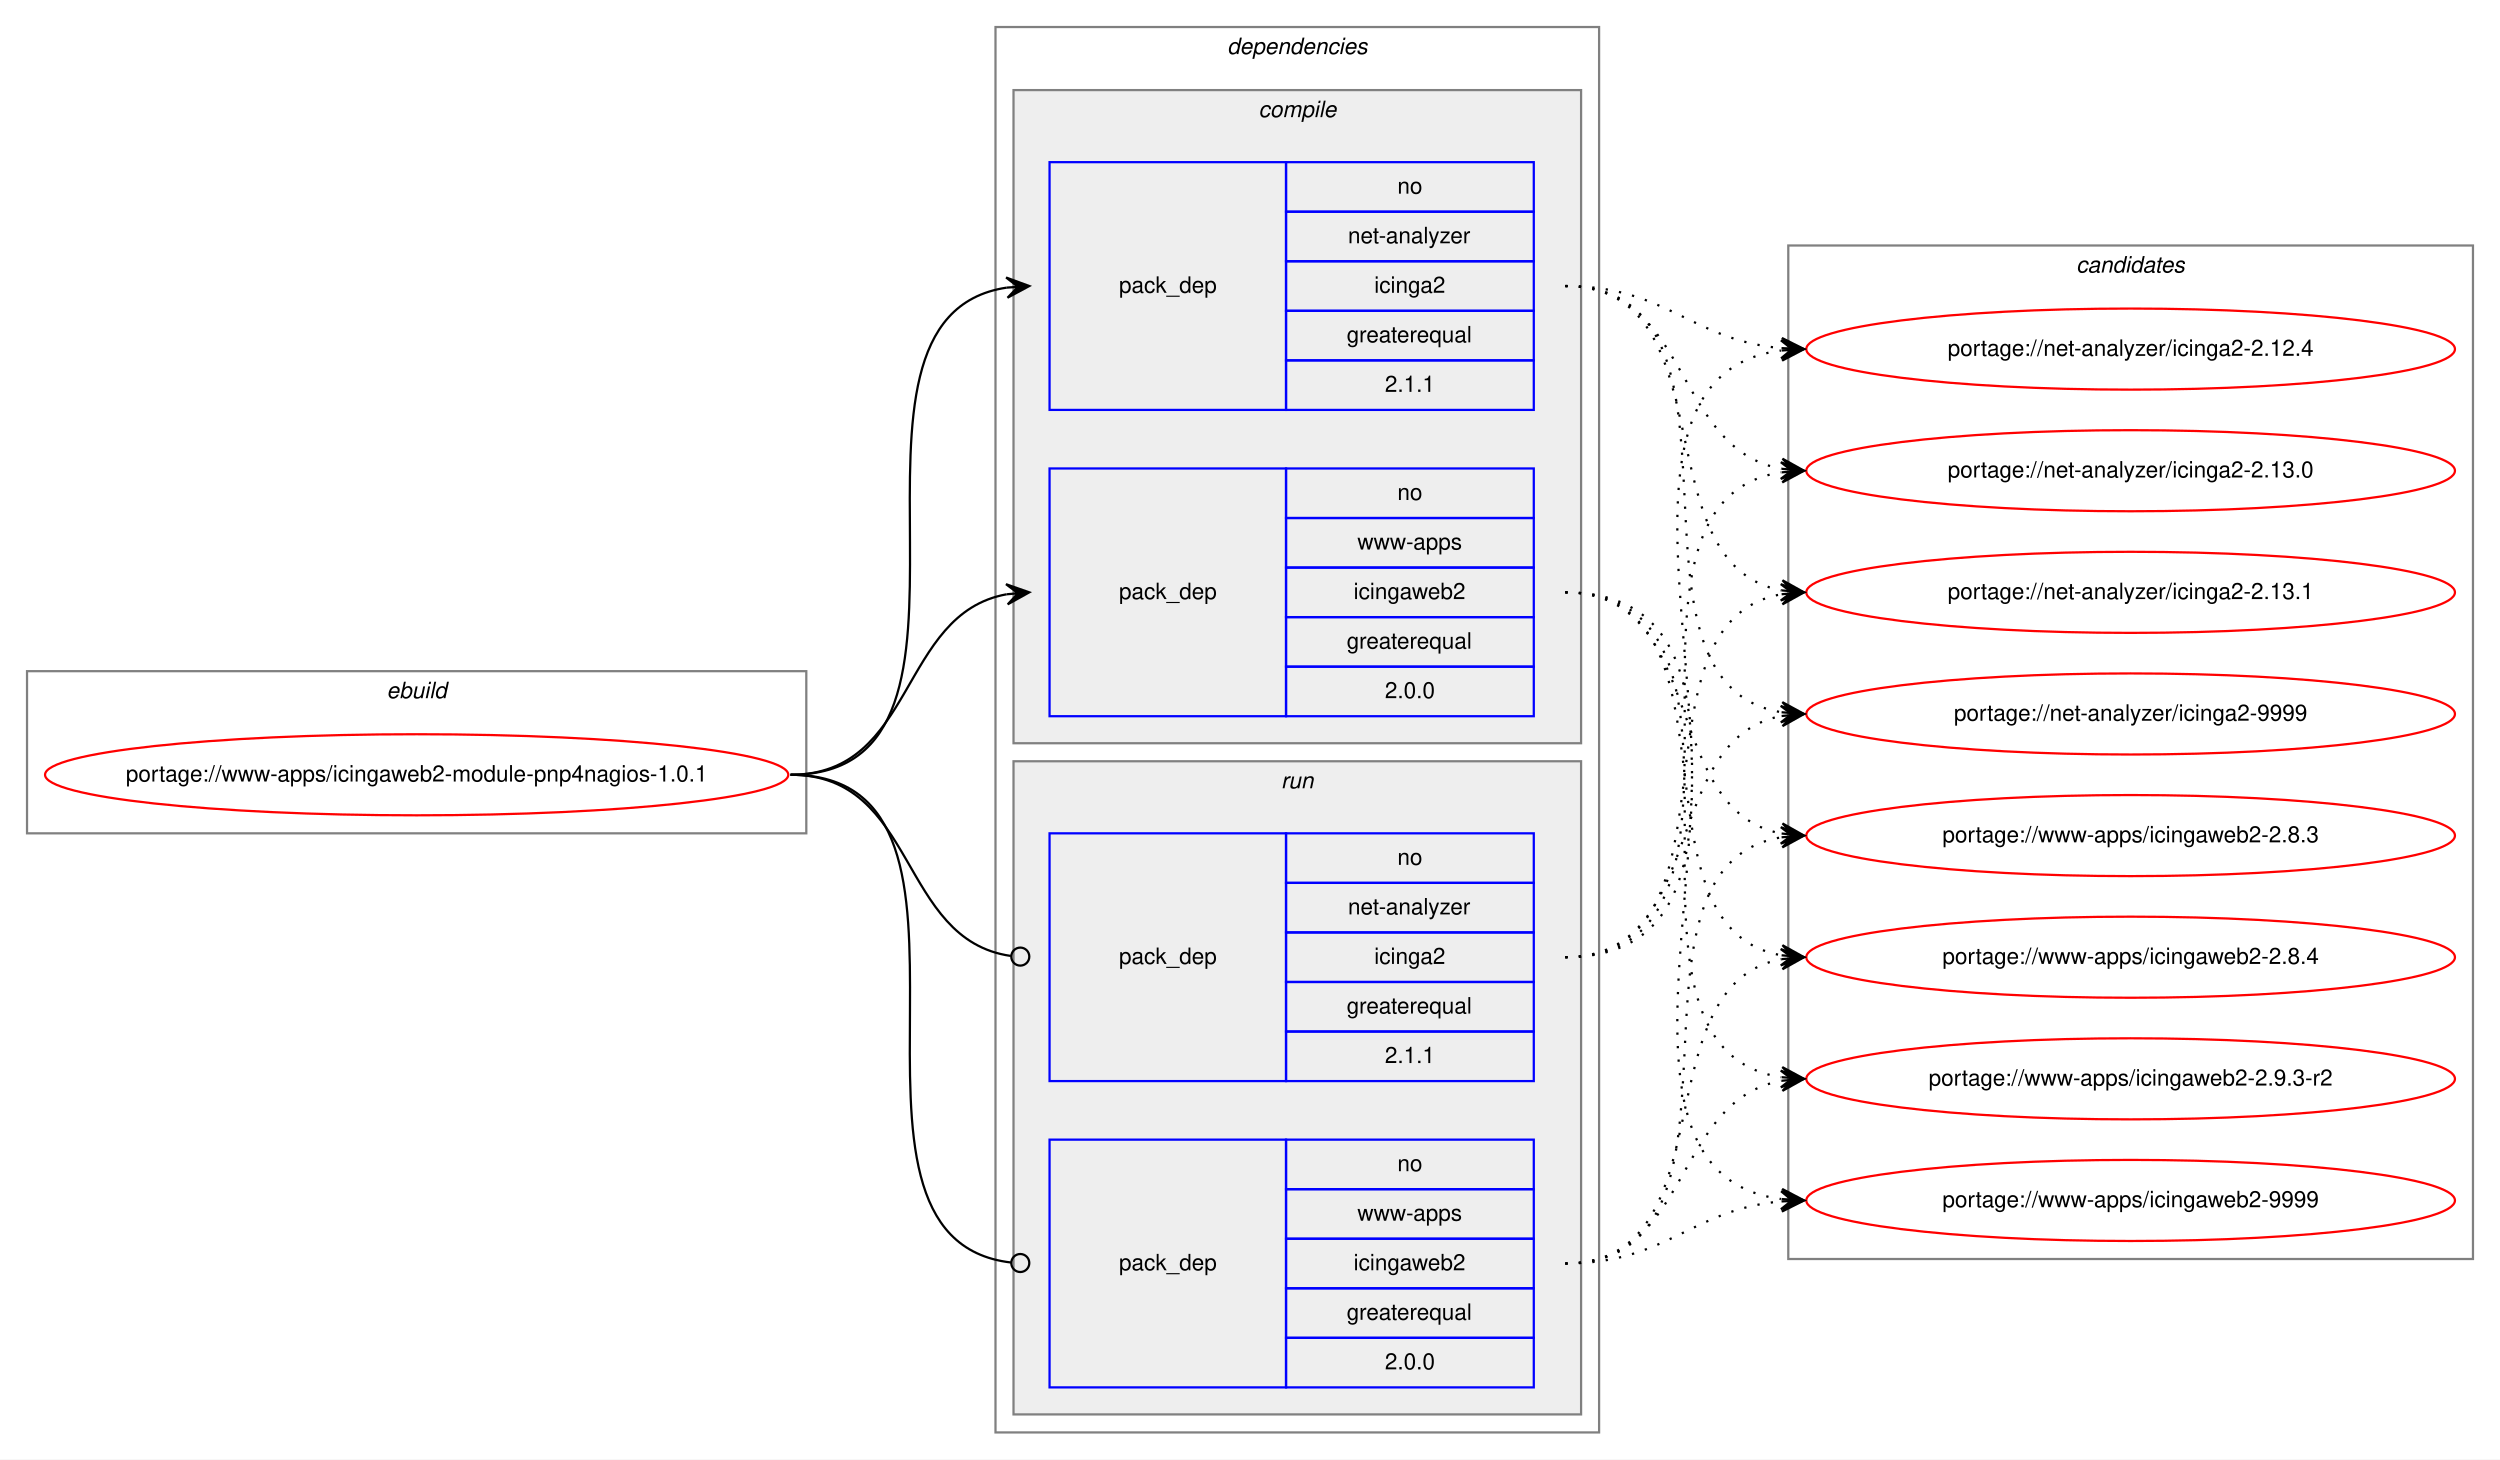
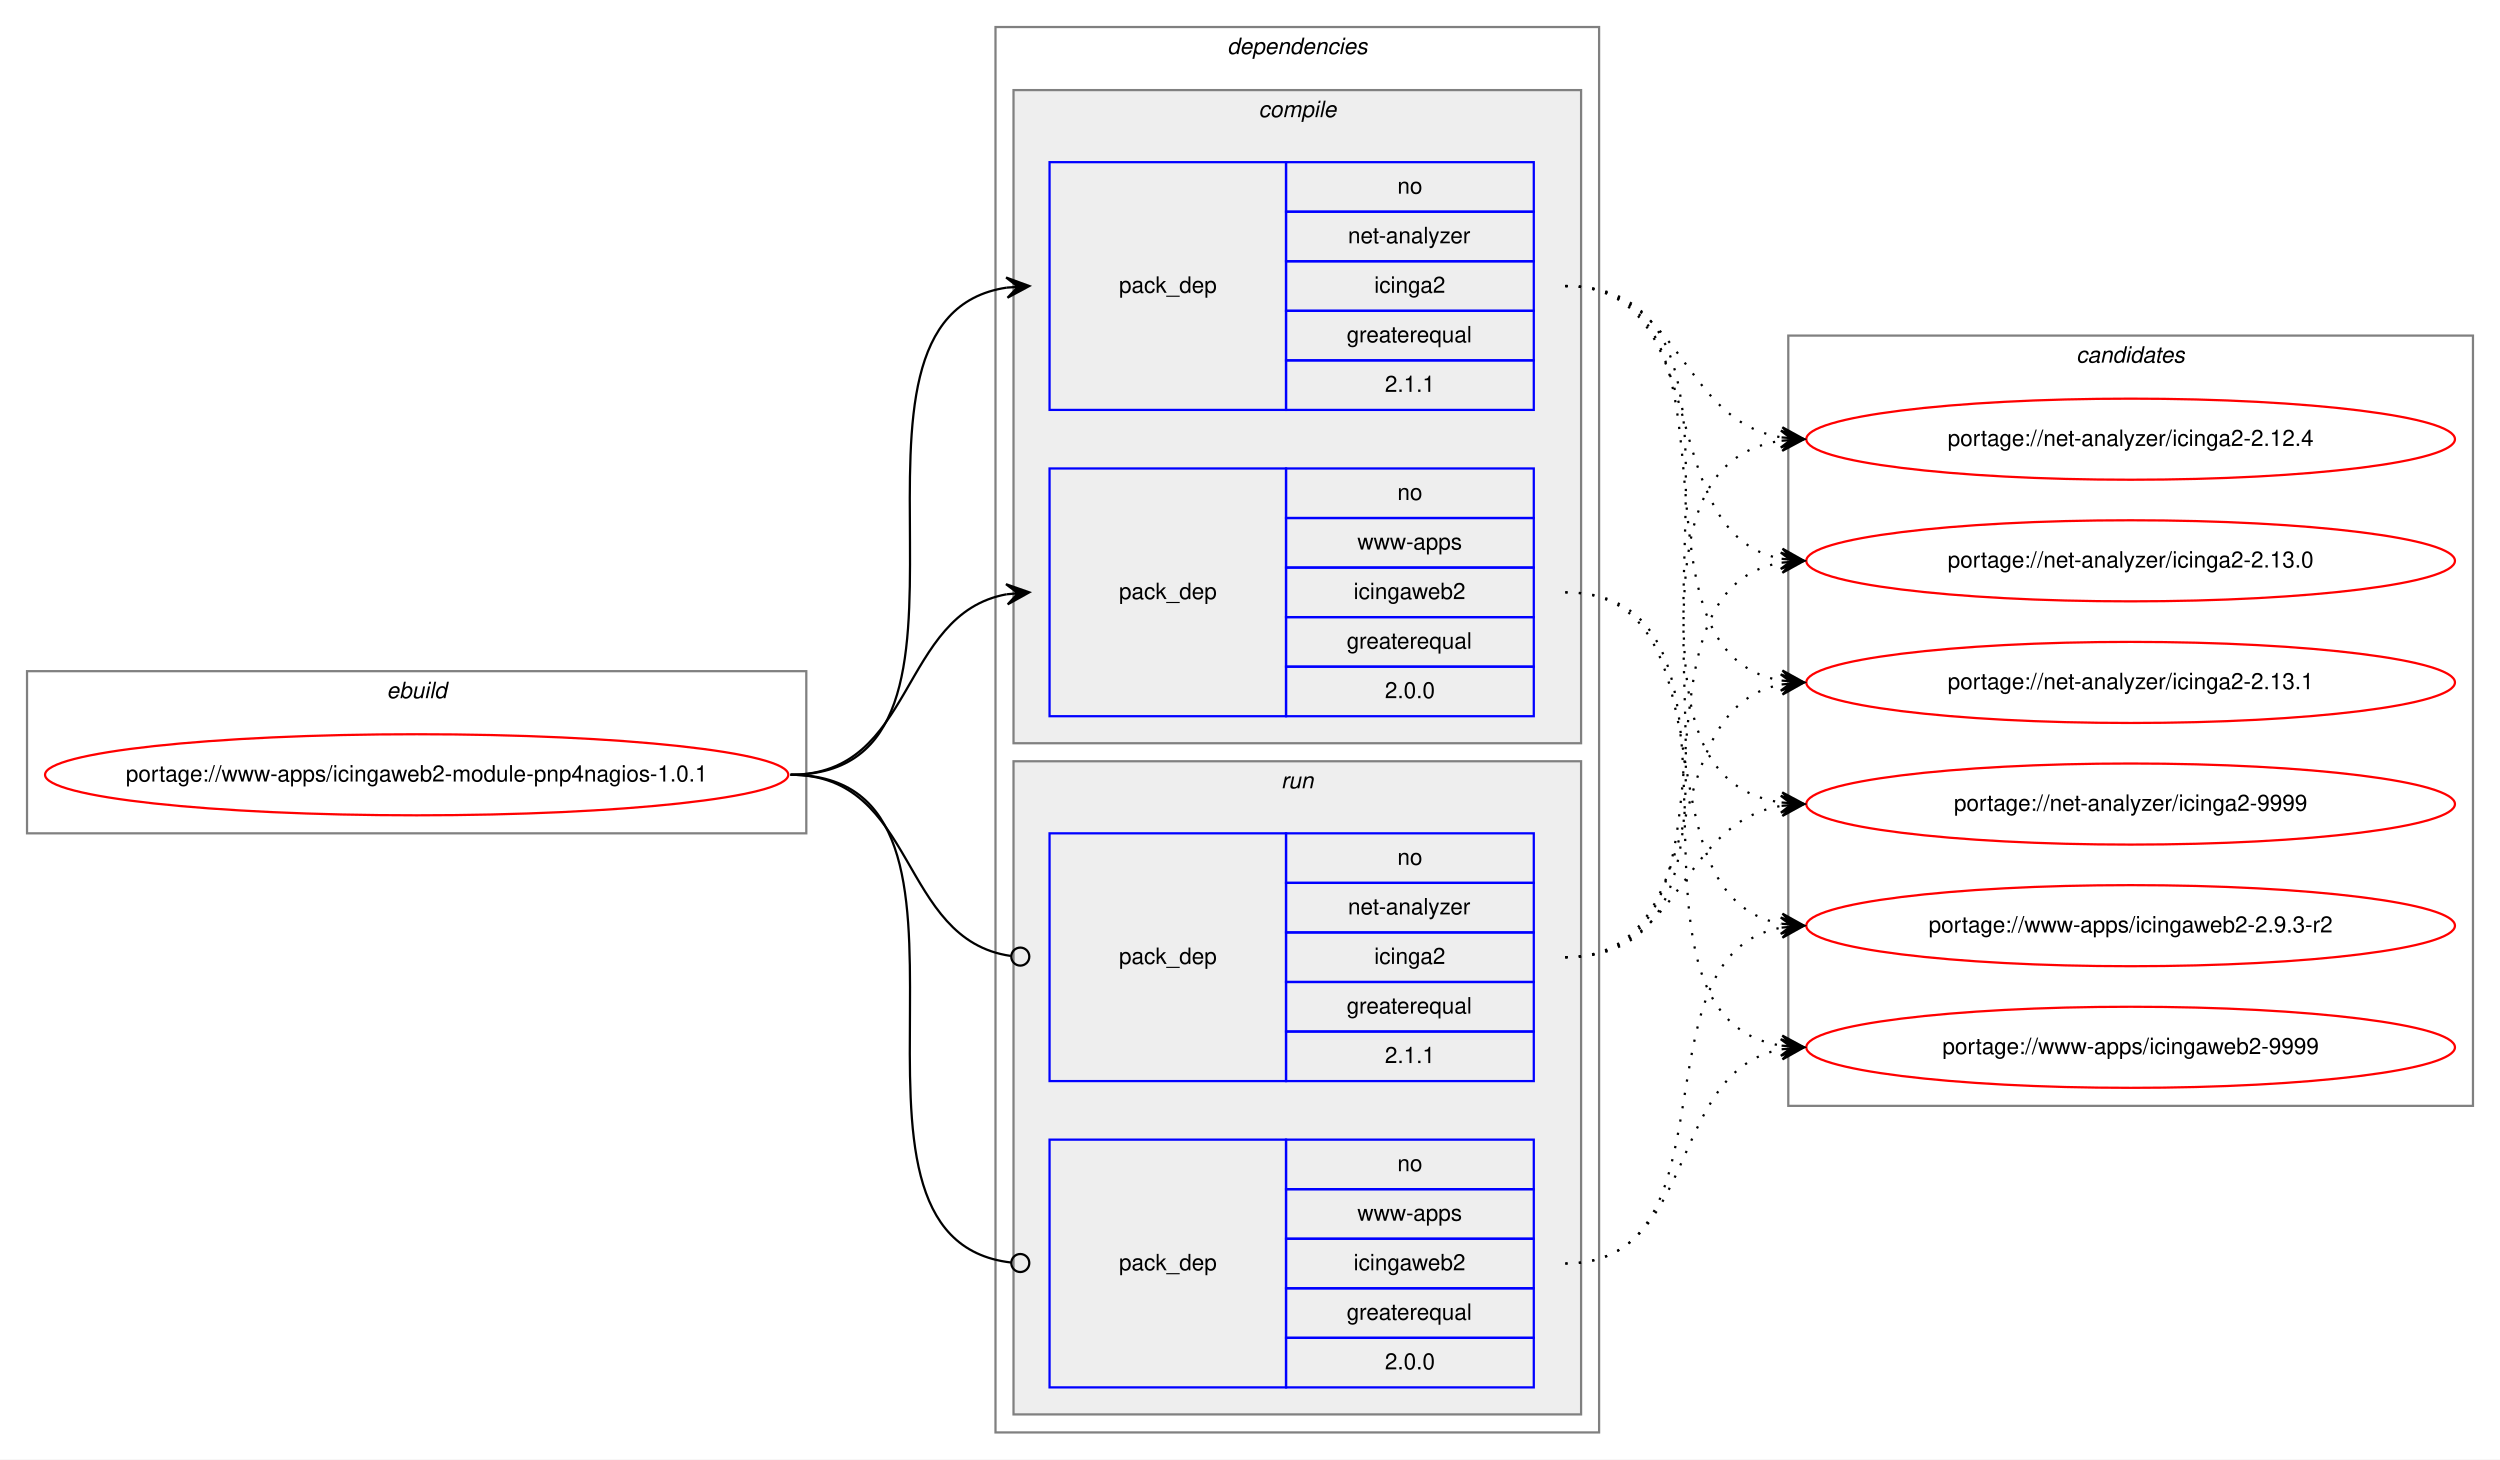
<svg xmlns="http://www.w3.org/2000/svg" xmlns:xlink="http://www.w3.org/1999/xlink" width="1110pt" height="648pt" viewBox="0.00 0.00 1110.00 648.00">
  <g id="graph0" class="graph" transform="scale(1 1) rotate(0) translate(4 644)">
    <polygon fill="white" stroke="transparent" points="-4,4 -4,-644 1106,-644 1106,4 -4,4" />
    <g id="clust1" class="cluster">
      <polygon fill="none" stroke="gray" points="8,-274 8,-346 354,-346 354,-274 8,-274" />
      <text text-anchor="start" x="167.66" y="-334" font-family="Helvetica,sans-Serif" font-style="italic" font-size="10.00">ebuild</text>
    </g>
    <g id="clust2" class="cluster">
      <polygon fill="none" stroke="gray" points="438,-8 438,-632 706,-632 706,-8 438,-8" />
      <text text-anchor="start" x="540.88" y="-620" font-family="Helvetica,sans-Serif" font-style="italic" font-size="10.00">dependencies</text>
    </g>
    <g id="clust3" class="cluster">
      <polygon fill="#eeeeee" stroke="gray" points="446,-314 446,-604 698,-604 698,-314 446,-314" />
      <text text-anchor="start" x="554.78" y="-592" font-family="Helvetica,sans-Serif" font-style="italic" font-size="10.00">compile</text>
    </g>
    <g id="clust7" class="cluster">
      <polygon fill="#eeeeee" stroke="gray" points="446,-16 446,-306 698,-306 698,-16 446,-16" />
      <text text-anchor="start" x="564.78" y="-294" font-family="Helvetica,sans-Serif" font-style="italic" font-size="10.00">run</text>
    </g>
    <g id="clust10" class="cluster">
-       <polygon fill="none" stroke="gray" points="790,-85 790,-535 1094,-535 1094,-85 790,-85" />
-       <text text-anchor="start" x="917.83" y="-523" font-family="Helvetica,sans-Serif" font-style="italic" font-size="10.00">candidates</text>
+       <polygon fill="none" stroke="gray" points="790,-153 790,-495 1094,-495 1094,-153 790,-153" />
+       <text text-anchor="start" x="917.83" y="-483" font-family="Helvetica,sans-Serif" font-style="italic" font-size="10.00">candidates</text>
    </g>
    <g id="node1" class="node">
      <g id="a_node1">
        <a xlink:href="../www-apps/icingaweb2-module-pnp4nagios-1.0.1.svg" xlink:title="portage://www-apps/icingaweb2-module-pnp4nagios-1.0.1">
          <ellipse fill="none" stroke="red" cx="181" cy="-300" rx="165" ry="18" />
          <text text-anchor="middle" x="181" y="-297" font-family="Helvetica,sans-Serif" font-size="10.00">portage://www-apps/icingaweb2-module-pnp4nagios-1.0.1</text>
        </a>
      </g>
    </g>
    <g id="node2" class="node">
      <polygon fill="none" stroke="blue" points="462,-462 462,-572 567,-572 567,-462 462,-462" />
      <text text-anchor="start" x="492.83" y="-514" font-family="Helvetica,sans-Serif" font-size="10.00">pack_dep</text>
      <polygon fill="none" stroke="blue" points="567,-550 567,-572 677,-572 677,-550 567,-550" />
      <text text-anchor="start" x="616.44" y="-558" font-family="Helvetica,sans-Serif" font-size="10.00">no</text>
      <polygon fill="none" stroke="blue" points="567,-528 567,-550 677,-550 677,-528 567,-528" />
      <text text-anchor="start" x="594.5" y="-536" font-family="Helvetica,sans-Serif" font-size="10.00">net-analyzer</text>
      <polygon fill="none" stroke="blue" points="567,-506 567,-528 677,-528 677,-506 567,-506" />
      <text text-anchor="start" x="606.17" y="-514" font-family="Helvetica,sans-Serif" font-size="10.00">icinga2</text>
      <polygon fill="none" stroke="blue" points="567,-484 567,-506 677,-506 677,-484 567,-484" />
      <text text-anchor="start" x="593.94" y="-492" font-family="Helvetica,sans-Serif" font-size="10.00">greaterequal</text>
      <polygon fill="none" stroke="blue" points="567,-462 567,-484 677,-484 677,-462 567,-462" />
      <text text-anchor="start" x="610.88" y="-470" font-family="Helvetica,sans-Serif" font-size="10.00">2.1.1</text>
    </g>
    <g id="edge1" class="edge">
      <path fill="none" stroke="black" d="M347,-300C450.77,-300 352.64,-502.83 443.01,-516.3" />
      <polygon fill="black" stroke="black" points="453,-517 442.71,-520.79 448.01,-516.65 443.03,-516.3 443.03,-516.3 443.03,-516.3 448.01,-516.65 443.34,-511.81 453,-517 453,-517" />
    </g>
    <g id="node3" class="node">
      <polygon fill="none" stroke="blue" points="462,-326 462,-436 567,-436 567,-326 462,-326" />
      <text text-anchor="start" x="492.83" y="-378" font-family="Helvetica,sans-Serif" font-size="10.00">pack_dep</text>
      <polygon fill="none" stroke="blue" points="567,-414 567,-436 677,-436 677,-414 567,-414" />
      <text text-anchor="start" x="616.44" y="-422" font-family="Helvetica,sans-Serif" font-size="10.00">no</text>
      <polygon fill="none" stroke="blue" points="567,-392 567,-414 677,-414 677,-392 567,-392" />
      <text text-anchor="start" x="598.67" y="-400" font-family="Helvetica,sans-Serif" font-size="10.00">www-apps</text>
      <polygon fill="none" stroke="blue" points="567,-370 567,-392 677,-392 677,-370 567,-370" />
      <text text-anchor="start" x="597" y="-378" font-family="Helvetica,sans-Serif" font-size="10.00">icingaweb2</text>
      <polygon fill="none" stroke="blue" points="567,-348 567,-370 677,-370 677,-348 567,-348" />
      <text text-anchor="start" x="593.94" y="-356" font-family="Helvetica,sans-Serif" font-size="10.00">greaterequal</text>
      <polygon fill="none" stroke="blue" points="567,-326 567,-348 677,-348 677,-326 567,-326" />
      <text text-anchor="start" x="610.88" y="-334" font-family="Helvetica,sans-Serif" font-size="10.00">2.0.0</text>
    </g>
    <g id="edge2" class="edge">
      <path fill="none" stroke="black" d="M347,-300C402.7,-300 394.97,-371.49 442.99,-380.15" />
      <polygon fill="black" stroke="black" points="453,-381 442.66,-384.63 448.02,-380.57 443.04,-380.15 443.04,-380.15 443.04,-380.15 448.02,-380.57 443.42,-375.67 453,-381 453,-381" />
    </g>
    <g id="node4" class="node">
      <polygon fill="none" stroke="blue" points="462,-164 462,-274 567,-274 567,-164 462,-164" />
      <text text-anchor="start" x="492.83" y="-216" font-family="Helvetica,sans-Serif" font-size="10.00">pack_dep</text>
      <polygon fill="none" stroke="blue" points="567,-252 567,-274 677,-274 677,-252 567,-252" />
      <text text-anchor="start" x="616.44" y="-260" font-family="Helvetica,sans-Serif" font-size="10.00">no</text>
      <polygon fill="none" stroke="blue" points="567,-230 567,-252 677,-252 677,-230 567,-230" />
      <text text-anchor="start" x="594.5" y="-238" font-family="Helvetica,sans-Serif" font-size="10.00">net-analyzer</text>
      <polygon fill="none" stroke="blue" points="567,-208 567,-230 677,-230 677,-208 567,-208" />
      <text text-anchor="start" x="606.17" y="-216" font-family="Helvetica,sans-Serif" font-size="10.00">icinga2</text>
      <polygon fill="none" stroke="blue" points="567,-186 567,-208 677,-208 677,-186 567,-186" />
      <text text-anchor="start" x="593.94" y="-194" font-family="Helvetica,sans-Serif" font-size="10.00">greaterequal</text>
      <polygon fill="none" stroke="blue" points="567,-164 567,-186 677,-186 677,-164 567,-164" />
      <text text-anchor="start" x="610.88" y="-172" font-family="Helvetica,sans-Serif" font-size="10.00">2.1.1</text>
    </g>
    <g id="edge3" class="edge">
      <path fill="none" stroke="black" d="M347,-300C403.4,-300 394.77,-226.72 444.81,-219.56" />
      <ellipse fill="none" stroke="black" cx="449.01" cy="-219.27" rx="4" ry="4" />
    </g>
    <g id="node5" class="node">
      <polygon fill="none" stroke="blue" points="462,-28 462,-138 567,-138 567,-28 462,-28" />
      <text text-anchor="start" x="492.83" y="-80" font-family="Helvetica,sans-Serif" font-size="10.00">pack_dep</text>
      <polygon fill="none" stroke="blue" points="567,-116 567,-138 677,-138 677,-116 567,-116" />
      <text text-anchor="start" x="616.44" y="-124" font-family="Helvetica,sans-Serif" font-size="10.00">no</text>
      <polygon fill="none" stroke="blue" points="567,-94 567,-116 677,-116 677,-94 567,-94" />
      <text text-anchor="start" x="598.67" y="-102" font-family="Helvetica,sans-Serif" font-size="10.00">www-apps</text>
      <polygon fill="none" stroke="blue" points="567,-72 567,-94 677,-94 677,-72 567,-72" />
      <text text-anchor="start" x="597" y="-80" font-family="Helvetica,sans-Serif" font-size="10.00">icingaweb2</text>
      <polygon fill="none" stroke="blue" points="567,-50 567,-72 677,-72 677,-50 567,-50" />
      <text text-anchor="start" x="593.94" y="-58" font-family="Helvetica,sans-Serif" font-size="10.00">greaterequal</text>
      <polygon fill="none" stroke="blue" points="567,-28 567,-50 677,-50 677,-28 567,-28" />
      <text text-anchor="start" x="610.88" y="-36" font-family="Helvetica,sans-Serif" font-size="10.00">2.0.0</text>
    </g>
    <g id="edge4" class="edge">
      <path fill="none" stroke="black" d="M347,-300C451.51,-300 351.25,-94.29 444.95,-83.44" />
      <ellipse fill="none" stroke="black" cx="449.01" cy="-83.22" rx="4" ry="4" />
    </g>
    <g id="node6" class="node">
      <g id="a_node6">
        <a xlink:href="../net-analyzer/icinga2-2.12.4.svg" xlink:title="portage://net-analyzer/icinga2-2.12.4">
-           <ellipse fill="none" stroke="red" cx="942" cy="-489" rx="144" ry="18" />
-           <text text-anchor="middle" x="942" y="-486" font-family="Helvetica,sans-Serif" font-size="10.00">portage://net-analyzer/icinga2-2.12.4</text>
+           <ellipse fill="none" stroke="red" cx="942" cy="-449" rx="144" ry="18" />
+           <text text-anchor="middle" x="942" y="-446" font-family="Helvetica,sans-Serif" font-size="10.00">portage://net-analyzer/icinga2-2.12.4</text>
        </a>
      </g>
    </g>
    <g id="edge5" class="edge">
-       <path fill="none" stroke="black" stroke-dasharray="1,5" d="M691,-517C736.11,-517 746.79,-493 786.78,-489.44" />
-       <polygon fill="black" stroke="black" points="797,-489 787.2,-493.93 792.01,-489.22 787.01,-489.43 787.01,-489.43 787.01,-489.43 792.01,-489.22 786.82,-484.93 797,-489 797,-489" />
+       <path fill="none" stroke="black" stroke-dasharray="1,5" d="M691,-517C743.37,-517 741.54,-457.48 786.92,-449.81" />
+       <polygon fill="black" stroke="black" points="797,-449 787.4,-454.29 792.02,-449.4 787.03,-449.8 787.03,-449.8 787.03,-449.8 792.02,-449.4 786.67,-445.32 797,-449 797,-449" />
    </g>
    <g id="node7" class="node">
      <g id="a_node7">
        <a xlink:href="../net-analyzer/icinga2-2.13.0.svg" xlink:title="portage://net-analyzer/icinga2-2.13.0">
-           <ellipse fill="none" stroke="red" cx="942" cy="-435" rx="144" ry="18" />
-           <text text-anchor="middle" x="942" y="-432" font-family="Helvetica,sans-Serif" font-size="10.00">portage://net-analyzer/icinga2-2.13.0</text>
+           <ellipse fill="none" stroke="red" cx="942" cy="-395" rx="144" ry="18" />
+           <text text-anchor="middle" x="942" y="-392" font-family="Helvetica,sans-Serif" font-size="10.00">portage://net-analyzer/icinga2-2.13.0</text>
        </a>
      </g>
    </g>
    <g id="edge6" class="edge">
-       <path fill="none" stroke="black" stroke-dasharray="1,5" d="M691,-517C746.96,-517 738.76,-444.63 786.95,-435.87" />
-       <polygon fill="black" stroke="black" points="797,-435 787.43,-440.34 792.02,-435.43 787.04,-435.86 787.04,-435.86 787.04,-435.86 792.02,-435.43 786.65,-431.37 797,-435 797,-435" />
+       <path fill="none" stroke="black" stroke-dasharray="1,5" d="M691,-517C759.18,-517 728.71,-407.08 786.88,-395.91" />
+       <polygon fill="black" stroke="black" points="797,-395 787.45,-400.38 792.02,-395.45 787.04,-395.9 787.04,-395.9 787.04,-395.9 792.02,-395.45 786.64,-391.42 797,-395 797,-395" />
    </g>
    <g id="node8" class="node">
      <g id="a_node8">
        <a xlink:href="../net-analyzer/icinga2-2.13.1.svg" xlink:title="portage://net-analyzer/icinga2-2.13.1">
-           <ellipse fill="none" stroke="red" cx="942" cy="-381" rx="144" ry="18" />
-           <text text-anchor="middle" x="942" y="-378" font-family="Helvetica,sans-Serif" font-size="10.00">portage://net-analyzer/icinga2-2.13.1</text>
+           <ellipse fill="none" stroke="red" cx="942" cy="-341" rx="144" ry="18" />
+           <text text-anchor="middle" x="942" y="-338" font-family="Helvetica,sans-Serif" font-size="10.00">portage://net-analyzer/icinga2-2.13.1</text>
        </a>
      </g>
    </g>
    <g id="edge7" class="edge">
-       <path fill="none" stroke="black" stroke-dasharray="1,5" d="M691,-517C764.05,-517 724.53,-393.45 787.02,-381.87" />
-       <polygon fill="black" stroke="black" points="797,-381 787.43,-386.35 792.02,-381.43 787.04,-381.87 787.04,-381.87 787.04,-381.87 792.02,-381.43 786.65,-377.38 797,-381 797,-381" />
+       <path fill="none" stroke="black" stroke-dasharray="1,5" d="M691,-517C778.57,-517 711.69,-355.14 786.59,-341.86" />
+       <polygon fill="black" stroke="black" points="797,-341 787.41,-346.31 792.02,-341.41 787.04,-341.83 787.04,-341.83 787.04,-341.83 792.02,-341.41 786.66,-337.34 797,-341 797,-341" />
    </g>
    <g id="node9" class="node">
      <g id="a_node9">
        <a xlink:href="../net-analyzer/icinga2-9999.svg" xlink:title="portage://net-analyzer/icinga2-9999">
-           <ellipse fill="none" stroke="red" cx="942" cy="-327" rx="144" ry="18" />
-           <text text-anchor="middle" x="942" y="-324" font-family="Helvetica,sans-Serif" font-size="10.00">portage://net-analyzer/icinga2-9999</text>
+           <ellipse fill="none" stroke="red" cx="942" cy="-287" rx="144" ry="18" />
+           <text text-anchor="middle" x="942" y="-284" font-family="Helvetica,sans-Serif" font-size="10.00">portage://net-analyzer/icinga2-9999</text>
        </a>
      </g>
    </g>
    <g id="edge8" class="edge">
-       <path fill="none" stroke="black" stroke-dasharray="1,5" d="M691,-517C784.11,-517 706.54,-340.84 786.98,-327.77" />
-       <polygon fill="black" stroke="black" points="797,-327 787.37,-332.25 792.02,-327.38 787.03,-327.76 787.03,-327.76 787.03,-327.76 792.02,-327.38 786.69,-323.27 797,-327 797,-327" />
+       <path fill="none" stroke="black" stroke-dasharray="1,5" d="M691,-517C799.93,-517 691.88,-301.59 786.83,-287.7" />
+       <polygon fill="black" stroke="black" points="797,-287 787.34,-292.18 792.01,-287.34 787.03,-287.69 787.03,-287.69 787.03,-287.69 792.01,-287.34 786.72,-283.2 797,-287 797,-287" />
    </g>
    <g id="node10" class="node">
      <g id="a_node10">
-         <a xlink:href="../www-apps/icingaweb2-2.8.3.svg" xlink:title="portage://www-apps/icingaweb2-2.8.3">
-           <ellipse fill="none" stroke="red" cx="942" cy="-273" rx="144" ry="18" />
-           <text text-anchor="middle" x="942" y="-270" font-family="Helvetica,sans-Serif" font-size="10.00">portage://www-apps/icingaweb2-2.8.3</text>
+         <a xlink:href="../www-apps/icingaweb2-2.9.3-r2.svg" xlink:title="portage://www-apps/icingaweb2-2.9.3-r2">
+           <ellipse fill="none" stroke="red" cx="942" cy="-233" rx="144" ry="18" />
+           <text text-anchor="middle" x="942" y="-230" font-family="Helvetica,sans-Serif" font-size="10.00">portage://www-apps/icingaweb2-2.9.3-r2</text>
        </a>
      </g>
    </g>
    <g id="edge9" class="edge">
-       <path fill="none" stroke="black" stroke-dasharray="1,5" d="M691,-381C754.58,-381 732.58,-284.49 786.8,-273.93" />
-       <polygon fill="black" stroke="black" points="797,-273 787.45,-278.39 792.02,-273.46 787.04,-273.91 787.04,-273.91 787.04,-273.91 792.02,-273.46 786.63,-269.43 797,-273 797,-273" />
+       <path fill="none" stroke="black" stroke-dasharray="1,5" d="M691,-381C768.28,-381 720.83,-246 786.9,-233.87" />
+       <polygon fill="black" stroke="black" points="797,-233 787.42,-238.34 792.02,-233.43 787.04,-233.86 787.04,-233.86 787.04,-233.86 792.02,-233.43 786.65,-229.37 797,-233 797,-233" />
    </g>
    <g id="node11" class="node">
      <g id="a_node11">
-         <a xlink:href="../www-apps/icingaweb2-2.8.4.svg" xlink:title="portage://www-apps/icingaweb2-2.8.4">
-           <ellipse fill="none" stroke="red" cx="942" cy="-219" rx="144" ry="18" />
-           <text text-anchor="middle" x="942" y="-216" font-family="Helvetica,sans-Serif" font-size="10.00">portage://www-apps/icingaweb2-2.8.4</text>
+         <a xlink:href="../www-apps/icingaweb2-9999.svg" xlink:title="portage://www-apps/icingaweb2-9999">
+           <ellipse fill="none" stroke="red" cx="942" cy="-179" rx="144" ry="18" />
+           <text text-anchor="middle" x="942" y="-176" font-family="Helvetica,sans-Serif" font-size="10.00">portage://www-apps/icingaweb2-9999</text>
        </a>
      </g>
    </g>
    <g id="edge10" class="edge">
-       <path fill="none" stroke="black" stroke-dasharray="1,5" d="M691,-381C773.35,-381 716.36,-232.62 786.73,-219.87" />
-       <polygon fill="black" stroke="black" points="797,-219 787.42,-224.33 792.02,-219.42 787.04,-219.85 787.04,-219.85 787.04,-219.85 792.02,-219.42 786.66,-215.36 797,-219 797,-219" />
-     </g>
-     <g id="node12" class="node">
-       <g id="a_node12">
-         <a xlink:href="../www-apps/icingaweb2-2.9.3-r2.svg" xlink:title="portage://www-apps/icingaweb2-2.9.3-r2">
-           <ellipse fill="none" stroke="red" cx="942" cy="-165" rx="144" ry="18" />
-           <text text-anchor="middle" x="942" y="-162" font-family="Helvetica,sans-Serif" font-size="10.00">portage://www-apps/icingaweb2-2.9.3-r2</text>
-         </a>
-       </g>
+       <path fill="none" stroke="black" stroke-dasharray="1,5" d="M691,-381C788.83,-381 702.17,-192.95 787.03,-179.73" />
+       <polygon fill="black" stroke="black" points="797,-179 787.36,-184.22 792.02,-179.37 787.03,-179.73 787.03,-179.73 787.03,-179.73 792.02,-179.37 786.7,-175.24 797,-179 797,-179" />
    </g>
    <g id="edge11" class="edge">
-       <path fill="none" stroke="black" stroke-dasharray="1,5" d="M691,-381C794.28,-381 697.19,-179.51 786.77,-165.74" />
-       <polygon fill="black" stroke="black" points="797,-165 787.35,-170.21 792.02,-165.36 787.03,-165.72 787.03,-165.72 787.03,-165.72 792.02,-165.36 786.7,-161.23 797,-165 797,-165" />
-     </g>
-     <g id="node13" class="node">
-       <g id="a_node13">
-         <a xlink:href="../www-apps/icingaweb2-9999.svg" xlink:title="portage://www-apps/icingaweb2-9999">
-           <ellipse fill="none" stroke="red" cx="942" cy="-111" rx="144" ry="18" />
-           <text text-anchor="middle" x="942" y="-108" font-family="Helvetica,sans-Serif" font-size="10.00">portage://www-apps/icingaweb2-9999</text>
-         </a>
-       </g>
+       <path fill="none" stroke="black" stroke-dasharray="1,5" d="M691,-219C799.93,-219 691.88,-434.41 786.83,-448.3" />
+       <polygon fill="black" stroke="black" points="797,-449 786.72,-452.8 792.01,-448.66 787.03,-448.31 787.03,-448.31 787.03,-448.31 792.01,-448.66 787.34,-443.82 797,-449 797,-449" />
    </g>
    <g id="edge12" class="edge">
-       <path fill="none" stroke="black" stroke-dasharray="1,5" d="M691,-381C816.27,-381 676.46,-126.08 786.71,-111.64" />
-       <polygon fill="black" stroke="black" points="797,-111 787.3,-116.11 792.01,-111.31 787.02,-111.62 787.02,-111.62 787.02,-111.62 792.01,-111.31 786.74,-107.13 797,-111 797,-111" />
+       <path fill="none" stroke="black" stroke-dasharray="1,5" d="M691,-219C778.57,-219 711.69,-380.86 786.59,-394.14" />
+       <polygon fill="black" stroke="black" points="797,-395 786.66,-398.66 792.02,-394.59 787.04,-394.17 787.04,-394.17 787.04,-394.17 792.02,-394.59 787.41,-389.69 797,-395 797,-395" />
    </g>
    <g id="edge13" class="edge">
-       <path fill="none" stroke="black" stroke-dasharray="1,5" d="M691,-219C816.27,-219 676.46,-473.92 786.71,-488.36" />
-       <polygon fill="black" stroke="black" points="797,-489 786.74,-492.87 792.01,-488.69 787.02,-488.38 787.02,-488.38 787.02,-488.38 792.01,-488.69 787.3,-483.89 797,-489 797,-489" />
+       <path fill="none" stroke="black" stroke-dasharray="1,5" d="M691,-219C759.18,-219 728.71,-328.92 786.88,-340.09" />
+       <polygon fill="black" stroke="black" points="797,-341 786.64,-344.58 792.02,-340.55 787.04,-340.1 787.04,-340.1 787.04,-340.1 792.02,-340.55 787.45,-335.62 797,-341 797,-341" />
    </g>
    <g id="edge14" class="edge">
-       <path fill="none" stroke="black" stroke-dasharray="1,5" d="M691,-219C794.28,-219 697.19,-420.49 786.77,-434.26" />
-       <polygon fill="black" stroke="black" points="797,-435 786.7,-438.77 792.02,-434.64 787.03,-434.28 787.03,-434.28 787.03,-434.28 792.02,-434.64 787.35,-429.79 797,-435 797,-435" />
+       <path fill="none" stroke="black" stroke-dasharray="1,5" d="M691,-219C743.37,-219 741.54,-278.52 786.92,-286.19" />
+       <polygon fill="black" stroke="black" points="797,-287 786.67,-290.68 792.02,-286.6 787.03,-286.2 787.03,-286.2 787.03,-286.2 792.02,-286.6 787.4,-281.71 797,-287 797,-287" />
    </g>
    <g id="edge15" class="edge">
-       <path fill="none" stroke="black" stroke-dasharray="1,5" d="M691,-219C773.35,-219 716.36,-367.38 786.73,-380.13" />
-       <polygon fill="black" stroke="black" points="797,-381 786.66,-384.64 792.02,-380.58 787.04,-380.15 787.04,-380.15 787.04,-380.15 792.02,-380.58 787.42,-375.67 797,-381 797,-381" />
+       <path fill="none" stroke="black" stroke-dasharray="1,5" d="M691,-83C768.97,-83 720.23,-219.83 786.82,-232.12" />
+       <polygon fill="black" stroke="black" points="797,-233 786.65,-236.62 792.02,-232.57 787.04,-232.14 787.04,-232.14 787.04,-232.14 792.02,-232.57 787.43,-227.66 797,-233 797,-233" />
    </g>
    <g id="edge16" class="edge">
-       <path fill="none" stroke="black" stroke-dasharray="1,5" d="M691,-219C754.58,-219 732.58,-315.51 786.8,-326.07" />
-       <polygon fill="black" stroke="black" points="797,-327 786.63,-330.57 792.02,-326.54 787.04,-326.09 787.04,-326.09 787.04,-326.09 792.02,-326.54 787.45,-321.61 797,-327 797,-327" />
-     </g>
-     <g id="edge17" class="edge">
-       <path fill="none" stroke="black" stroke-dasharray="1,5" d="M691,-83C784.11,-83 706.54,-259.16 786.98,-272.23" />
-       <polygon fill="black" stroke="black" points="797,-273 786.69,-276.73 792.02,-272.62 787.03,-272.24 787.03,-272.24 787.03,-272.24 792.02,-272.62 787.37,-267.75 797,-273 797,-273" />
-     </g>
-     <g id="edge18" class="edge">
-       <path fill="none" stroke="black" stroke-dasharray="1,5" d="M691,-83C764.05,-83 724.53,-206.55 787.02,-218.13" />
-       <polygon fill="black" stroke="black" points="797,-219 786.65,-222.62 792.02,-218.57 787.04,-218.13 787.04,-218.13 787.04,-218.13 792.02,-218.57 787.43,-213.65 797,-219 797,-219" />
-     </g>
-     <g id="edge19" class="edge">
-       <path fill="none" stroke="black" stroke-dasharray="1,5" d="M691,-83C746.96,-83 738.76,-155.37 786.95,-164.13" />
-       <polygon fill="black" stroke="black" points="797,-165 786.65,-168.63 792.02,-164.57 787.04,-164.14 787.04,-164.14 787.04,-164.14 792.02,-164.57 787.43,-159.66 797,-165 797,-165" />
-     </g>
-     <g id="edge20" class="edge">
-       <path fill="none" stroke="black" stroke-dasharray="1,5" d="M691,-83C736.11,-83 746.79,-107 786.78,-110.56" />
-       <polygon fill="black" stroke="black" points="797,-111 786.82,-115.07 792.01,-110.78 787.01,-110.57 787.01,-110.57 787.01,-110.57 792.01,-110.78 787.2,-106.07 797,-111 797,-111" />
+       <path fill="none" stroke="black" stroke-dasharray="1,5" d="M691,-83C750.96,-83 735.56,-168.43 786.99,-178.11" />
+       <polygon fill="black" stroke="black" points="797,-179 786.64,-182.6 792.02,-178.56 787.04,-178.12 787.04,-178.12 787.04,-178.12 792.02,-178.56 787.44,-173.63 797,-179 797,-179" />
    </g>
  </g>
</svg>
